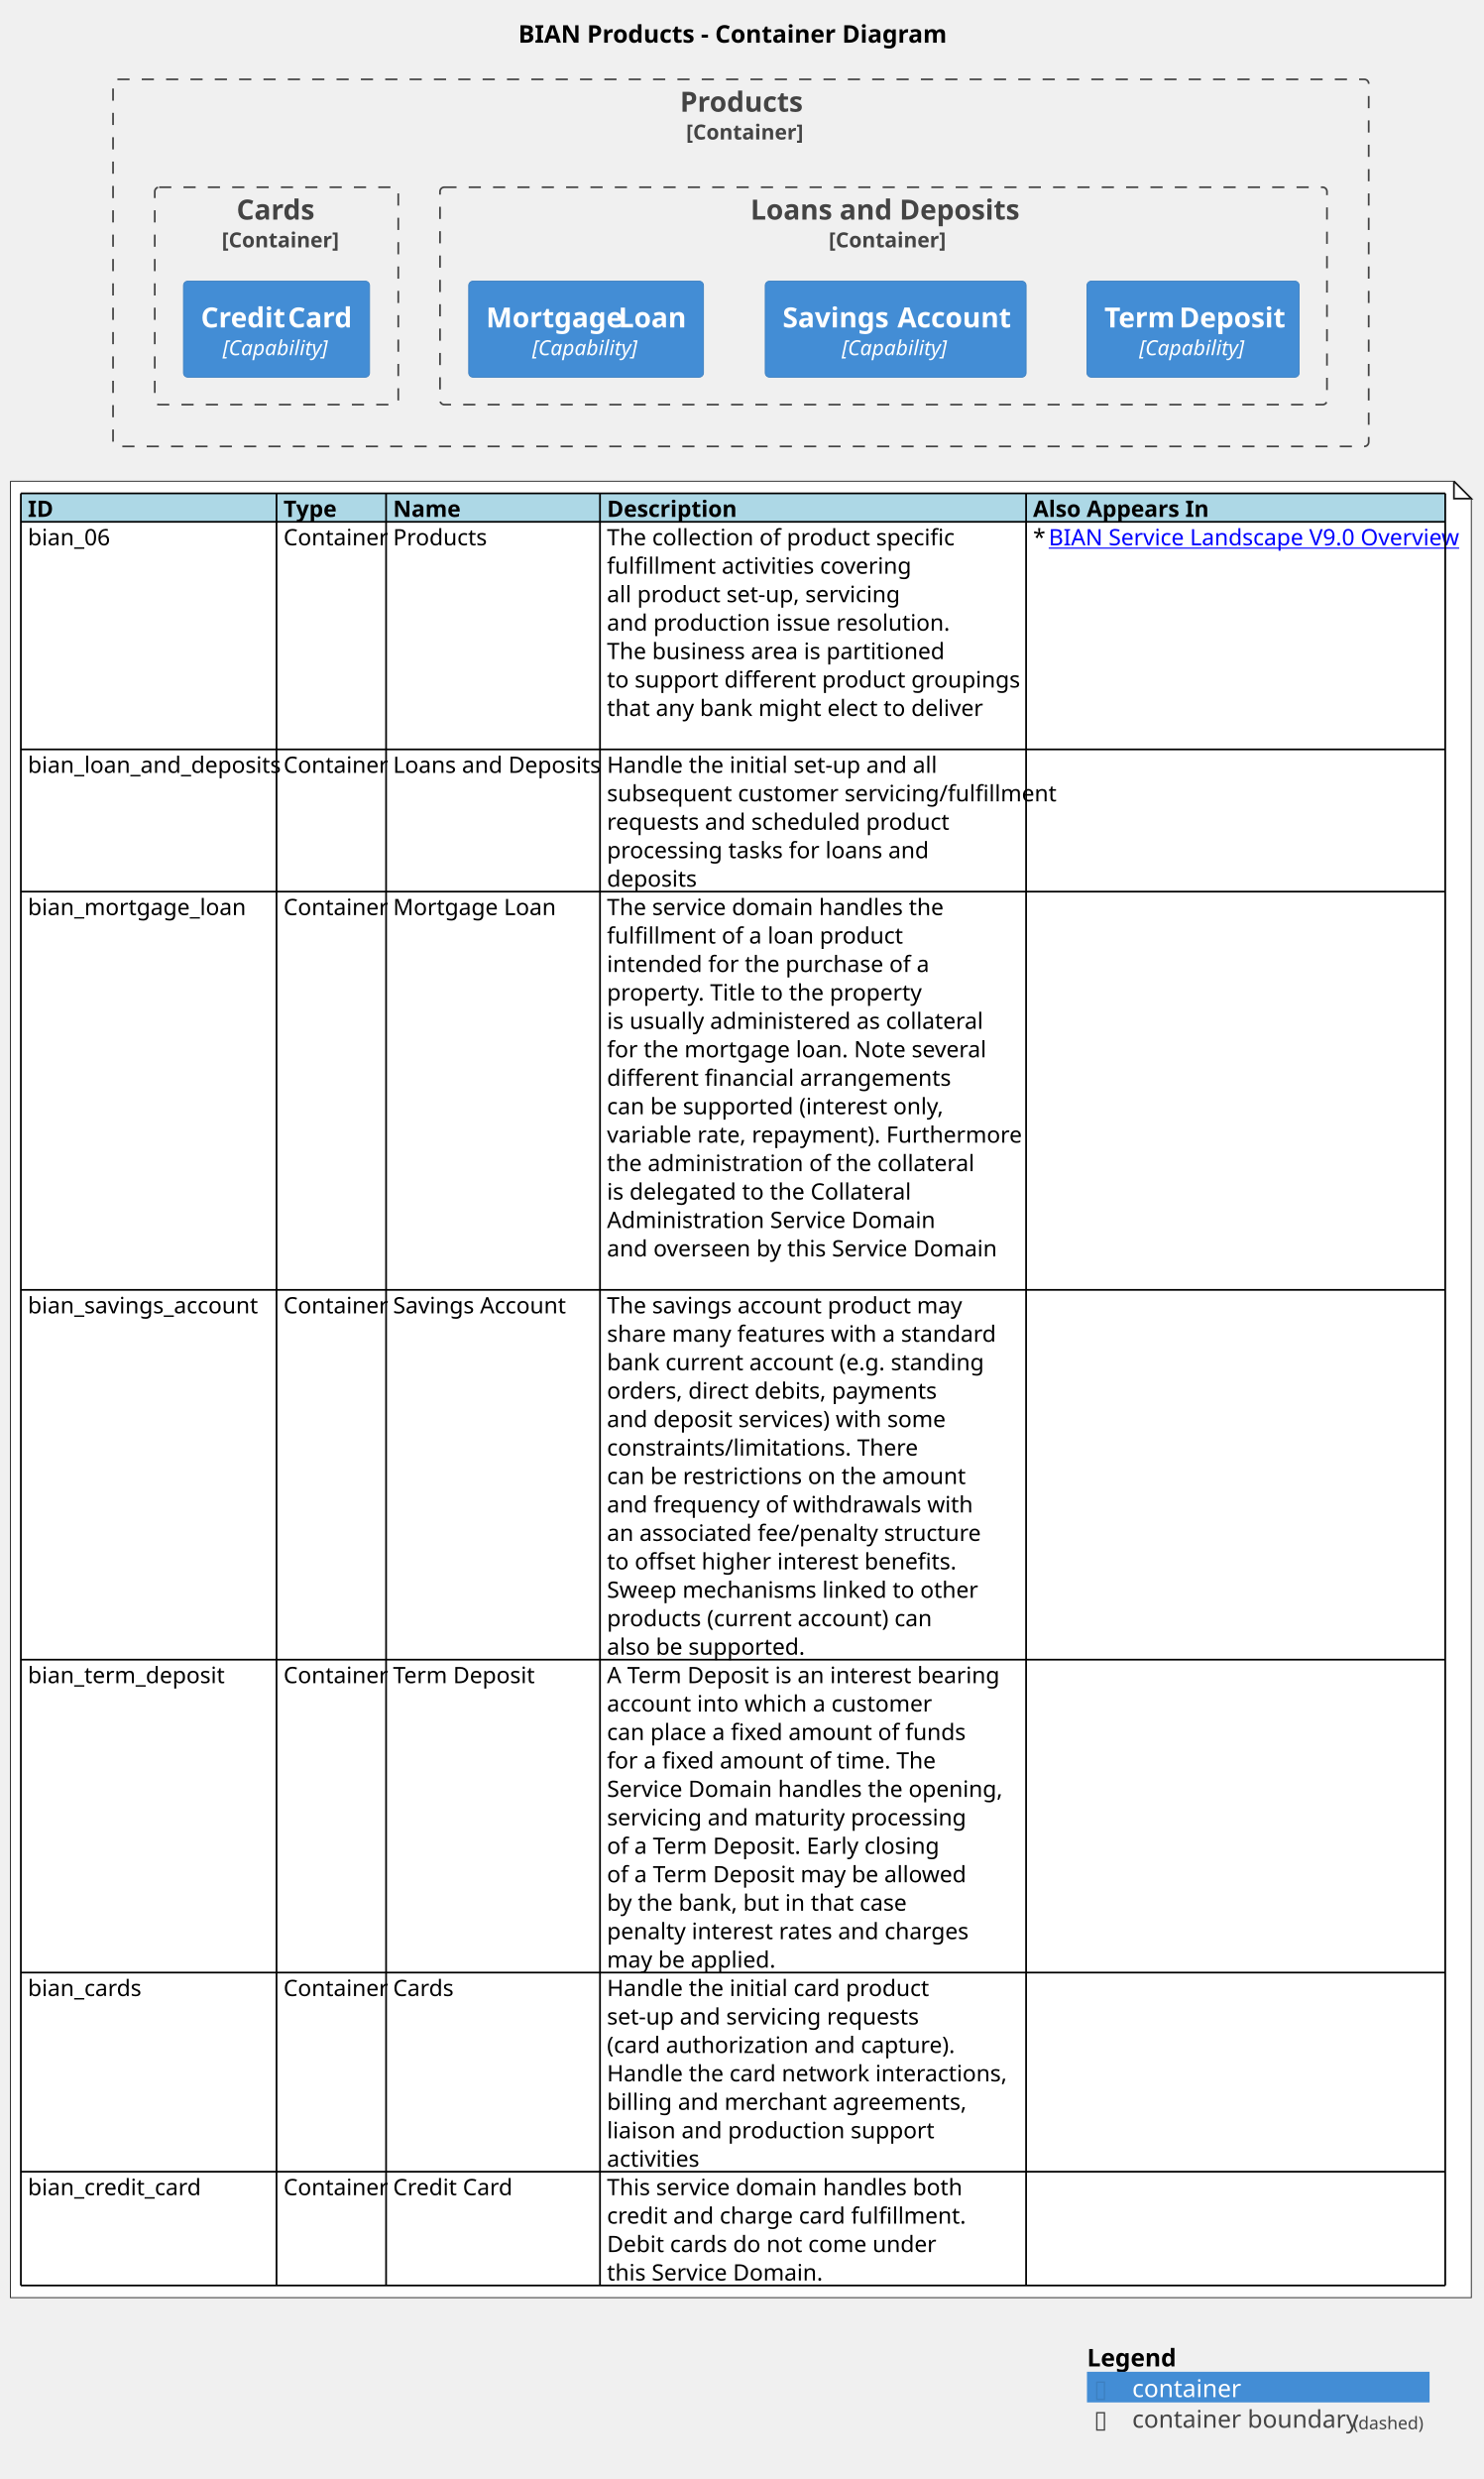
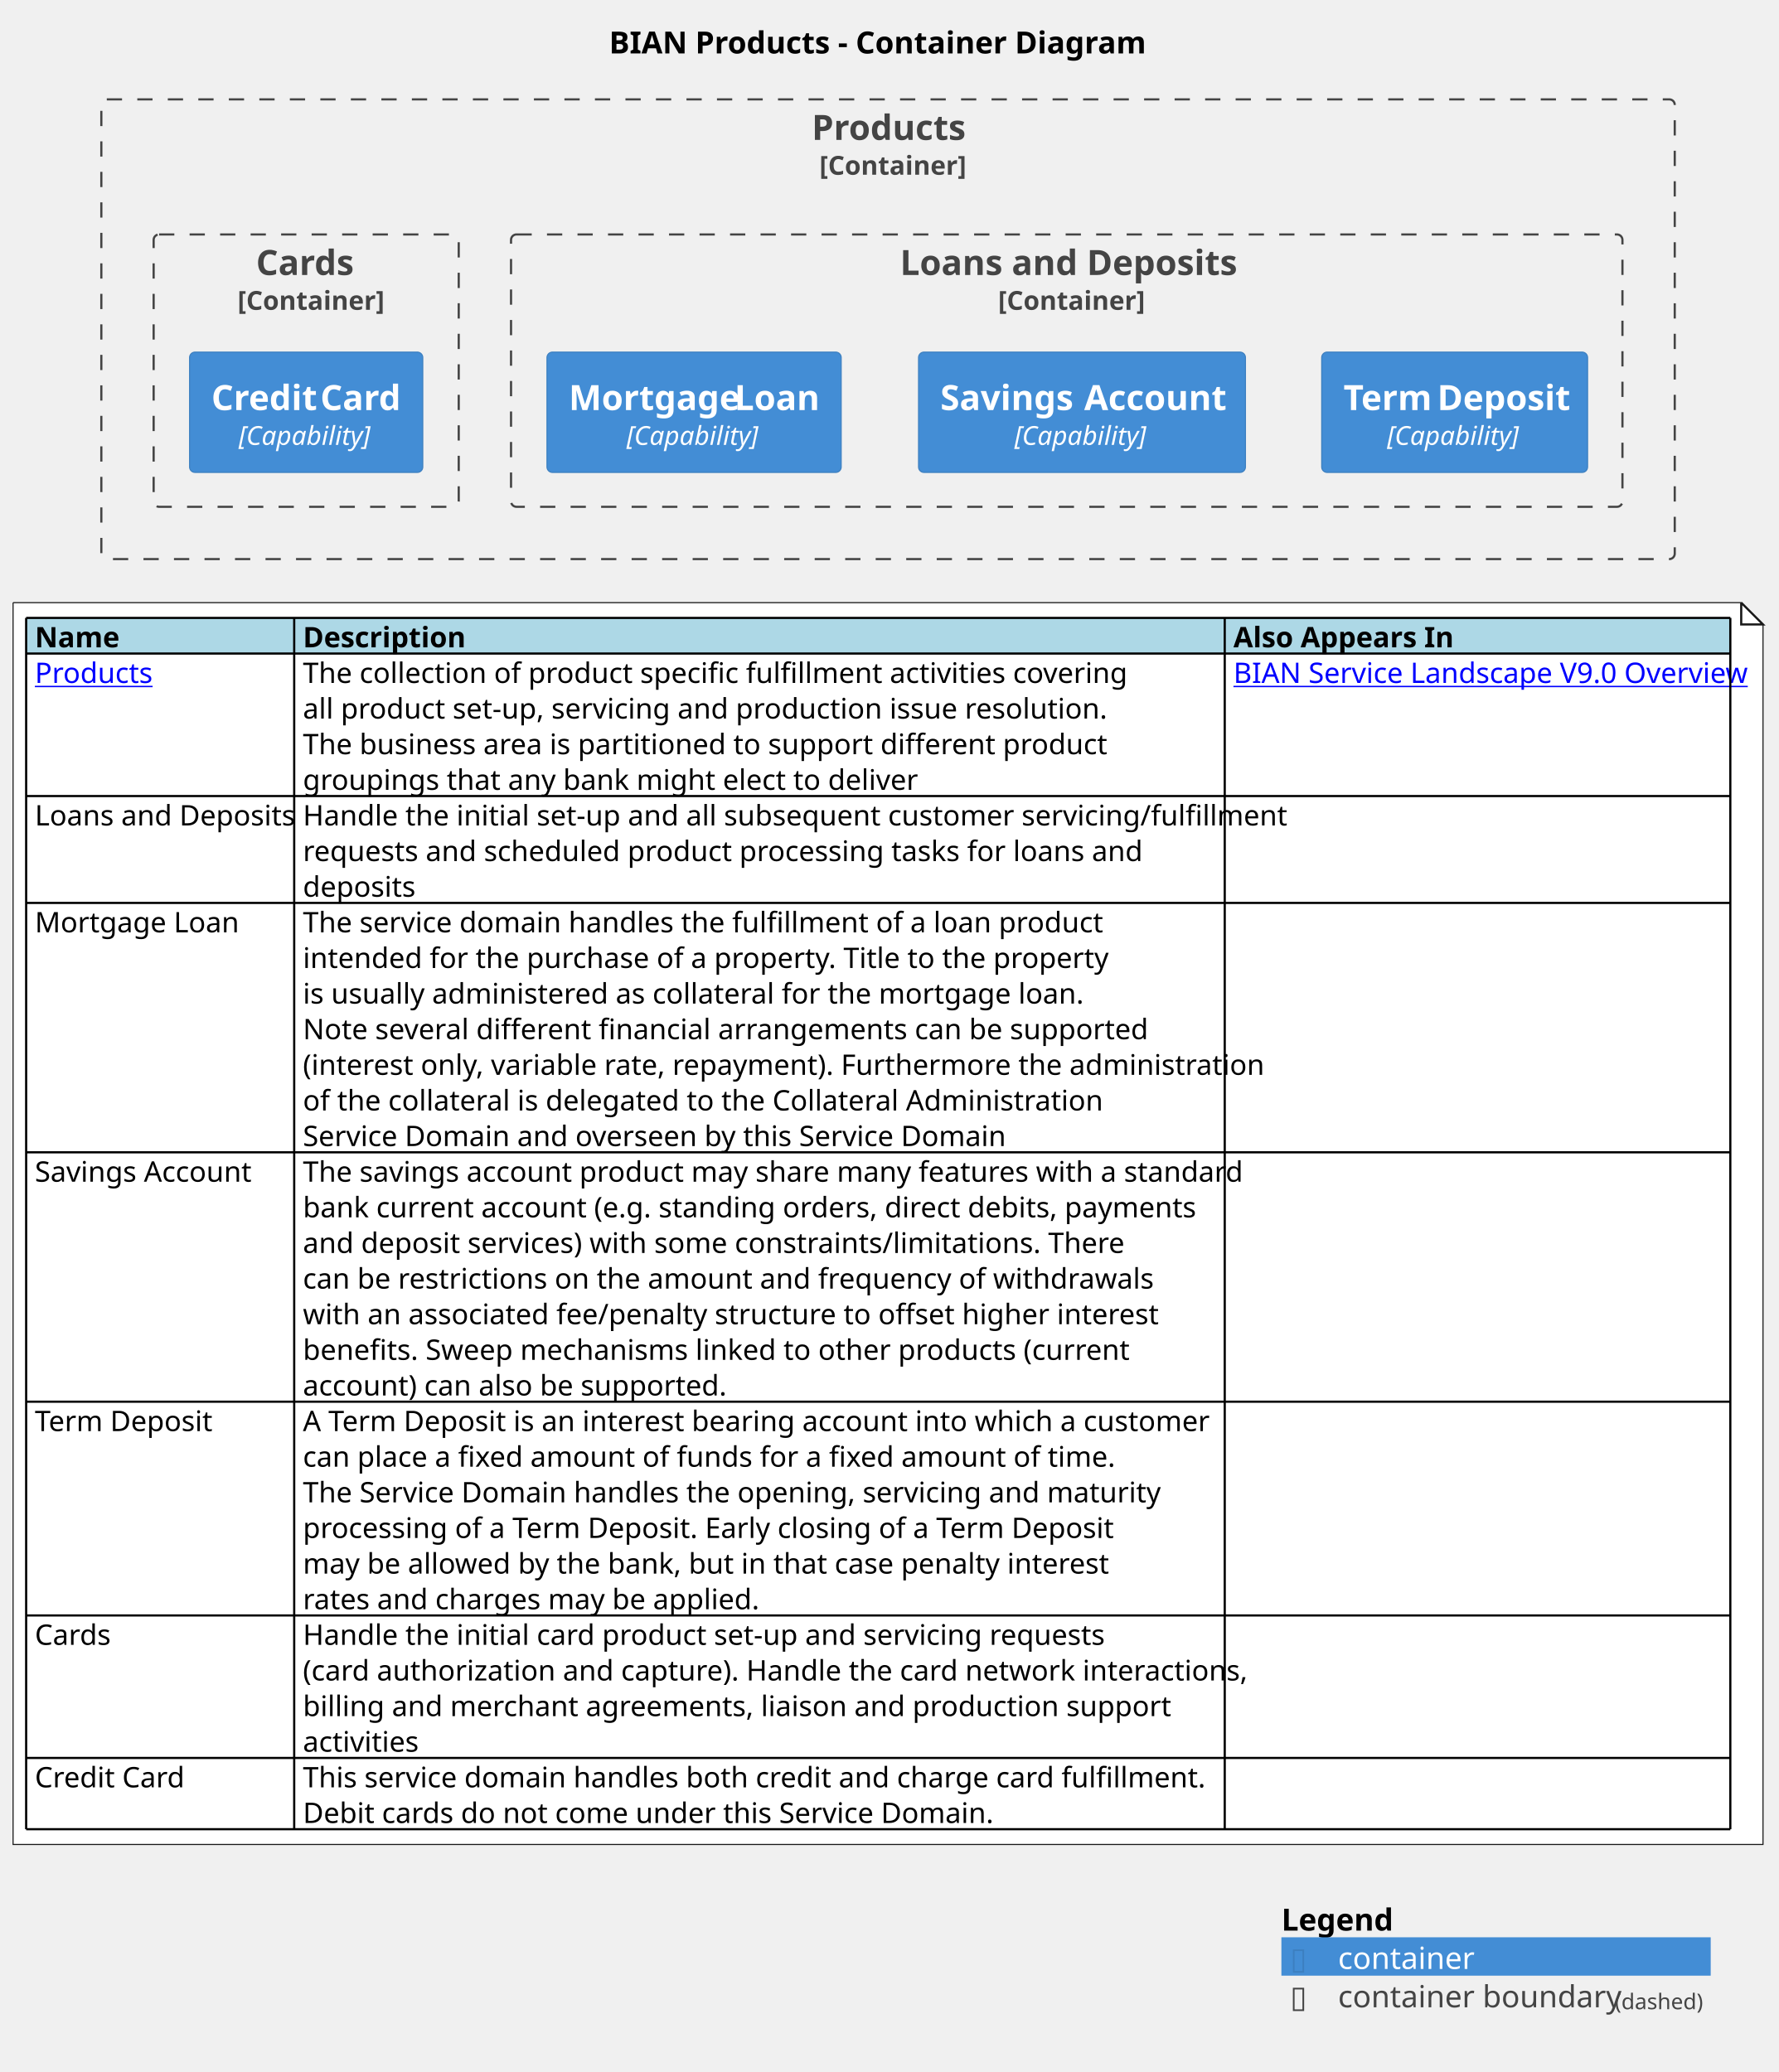
- <svg xmlns="http://www.w3.org/2000/svg" xmlns:xlink="http://www.w3.org/1999/xlink" contentStyleType="text/css" height="1425px" preserveAspectRatio="none" style="width:853px;height:1425px;background:#FFFFFF;" version="1.1" viewBox="0 0 853 1425" width="853px" zoomAndPan="magnify">
+ <svg xmlns="http://www.w3.org/2000/svg" xmlns:xlink="http://www.w3.org/1999/xlink" contentStyleType="text/css" height="951px" preserveAspectRatio="none" style="width:816px;height:951px;background:#FFFFFF;" version="1.1" viewBox="0 0 816 951" width="816px" zoomAndPan="magnify">
  <defs />
  <g>
-     <text fill="#000000" font-family="sans-serif" font-size="14" font-weight="bold" lengthAdjust="spacing" textLength="243" x="298" y="24.533">BIAN Products - Container Diagram</text>
+     <text fill="#000000" font-family="sans-serif" font-size="14" font-weight="bold" lengthAdjust="spacing" textLength="243" x="279.5" y="24.533">BIAN Products - Container Diagram</text>
    <g id="cluster_bian_06">
-       <rect fill="none" height="211" rx="2.5" ry="2.5" style="stroke:#444444;stroke-width:1.0;stroke-dasharray:7.0,7.0;" width="722" x="65" y="45.609" />
-       <text fill="#444444" font-family="sans-serif" font-size="16" font-weight="bold" lengthAdjust="spacing" textLength="70" x="391" y="64.219">Products</text>
-       <text fill="#444444" font-family="sans-serif" font-size="12" font-weight="bold" lengthAdjust="spacing" textLength="63" x="394.5" y="80.191">[Container]</text>
+       <rect fill="none" height="211" rx="2.5" ry="2.5" style="stroke:#444444;stroke-width:1.0;stroke-dasharray:7.0,7.0;" width="722" x="46.5" y="45.609" />
+       <text fill="#444444" font-family="sans-serif" font-size="16" font-weight="bold" lengthAdjust="spacing" textLength="70" x="372.5" y="64.219">Products</text>
+       <text fill="#444444" font-family="sans-serif" font-size="12" font-weight="bold" lengthAdjust="spacing" textLength="63" x="376" y="80.191">[Container]</text>
    </g>
    <g id="cluster_bian_loan_and_deposits">
-       <rect fill="none" height="125" rx="2.5" ry="2.5" style="stroke:#444444;stroke-width:1.0;stroke-dasharray:7.0,7.0;" width="510" x="253" y="107.609" />
-       <text fill="#444444" font-family="sans-serif" font-size="16" font-weight="bold" lengthAdjust="spacing" textLength="153" x="431.5" y="126.219">Loans and Deposits</text>
-       <text fill="#444444" font-family="sans-serif" font-size="12" font-weight="bold" lengthAdjust="spacing" textLength="63" x="476.5" y="142.191">[Container]</text>
+       <rect fill="none" height="125" rx="2.5" ry="2.5" style="stroke:#444444;stroke-width:1.0;stroke-dasharray:7.0,7.0;" width="510" x="234.5" y="107.609" />
+       <text fill="#444444" font-family="sans-serif" font-size="16" font-weight="bold" lengthAdjust="spacing" textLength="153" x="413" y="126.219">Loans and Deposits</text>
+       <text fill="#444444" font-family="sans-serif" font-size="12" font-weight="bold" lengthAdjust="spacing" textLength="63" x="458" y="142.191">[Container]</text>
    </g>
    <g id="cluster_bian_cards">
-       <rect fill="none" height="125" rx="2.5" ry="2.5" style="stroke:#444444;stroke-width:1.0;stroke-dasharray:7.0,7.0;" width="140" x="89" y="107.609" />
-       <text fill="#444444" font-family="sans-serif" font-size="16" font-weight="bold" lengthAdjust="spacing" textLength="46" x="136" y="126.219">Cards</text>
-       <text fill="#444444" font-family="sans-serif" font-size="12" font-weight="bold" lengthAdjust="spacing" textLength="63" x="127.5" y="142.191">[Container]</text>
+       <rect fill="none" height="125" rx="2.5" ry="2.5" style="stroke:#444444;stroke-width:1.0;stroke-dasharray:7.0,7.0;" width="140" x="70.5" y="107.609" />
+       <text fill="#444444" font-family="sans-serif" font-size="16" font-weight="bold" lengthAdjust="spacing" textLength="46" x="117.5" y="126.219">Cards</text>
+       <text fill="#444444" font-family="sans-serif" font-size="12" font-weight="bold" lengthAdjust="spacing" textLength="63" x="109" y="142.191">[Container]</text>
    </g>
    <g id="elem_bian_mortgage_loan">
-       <rect fill="#438DD5" height="55.219" rx="2.5" ry="2.5" style="stroke:#3C7FC0;stroke-width:0.5;" width="135" x="269.5" y="161.609" />
-       <text fill="#FFFFFF" font-family="sans-serif" font-size="16" font-weight="bold" lengthAdjust="spacing" textLength="72" x="279.5" y="188.219">Mortgage</text>
-       <text fill="#FFFFFF" font-family="sans-serif" font-size="16" font-weight="bold" lengthAdjust="spacing" textLength="4" x="351.5" y="188.219"> </text>
-       <text fill="#FFFFFF" font-family="sans-serif" font-size="16" font-weight="bold" lengthAdjust="spacing" textLength="39" x="355.5" y="188.219">Loan</text>
-       <text fill="#FFFFFF" font-family="sans-serif" font-size="12" font-style="italic" lengthAdjust="spacing" textLength="62" x="306" y="204.191">[Capability]</text>
+       <rect fill="#438DD5" height="55.219" rx="2.5" ry="2.5" style="stroke:#3C7FC0;stroke-width:0.5;" width="135" x="251" y="161.609" />
+       <text fill="#FFFFFF" font-family="sans-serif" font-size="16" font-weight="bold" lengthAdjust="spacing" textLength="72" x="261" y="188.219">Mortgage</text>
+       <text fill="#FFFFFF" font-family="sans-serif" font-size="16" font-weight="bold" lengthAdjust="spacing" textLength="4" x="333" y="188.219"> </text>
+       <text fill="#FFFFFF" font-family="sans-serif" font-size="16" font-weight="bold" lengthAdjust="spacing" textLength="39" x="337" y="188.219">Loan</text>
+       <text fill="#FFFFFF" font-family="sans-serif" font-size="12" font-style="italic" lengthAdjust="spacing" textLength="62" x="287.5" y="204.191">[Capability]</text>
    </g>
    <g id="elem_bian_savings_account">
-       <rect fill="#438DD5" height="55.219" rx="2.5" ry="2.5" style="stroke:#3C7FC0;stroke-width:0.5;" width="150" x="440" y="161.609" />
-       <text fill="#FFFFFF" font-family="sans-serif" font-size="16" font-weight="bold" lengthAdjust="spacing" textLength="62" x="450" y="188.219">Savings</text>
-       <text fill="#FFFFFF" font-family="sans-serif" font-size="16" font-weight="bold" lengthAdjust="spacing" textLength="4" x="512" y="188.219"> </text>
-       <text fill="#FFFFFF" font-family="sans-serif" font-size="16" font-weight="bold" lengthAdjust="spacing" textLength="64" x="516" y="188.219">Account</text>
-       <text fill="#FFFFFF" font-family="sans-serif" font-size="12" font-style="italic" lengthAdjust="spacing" textLength="62" x="484" y="204.191">[Capability]</text>
+       <rect fill="#438DD5" height="55.219" rx="2.5" ry="2.5" style="stroke:#3C7FC0;stroke-width:0.5;" width="150" x="421.5" y="161.609" />
+       <text fill="#FFFFFF" font-family="sans-serif" font-size="16" font-weight="bold" lengthAdjust="spacing" textLength="62" x="431.5" y="188.219">Savings</text>
+       <text fill="#FFFFFF" font-family="sans-serif" font-size="16" font-weight="bold" lengthAdjust="spacing" textLength="4" x="493.5" y="188.219"> </text>
+       <text fill="#FFFFFF" font-family="sans-serif" font-size="16" font-weight="bold" lengthAdjust="spacing" textLength="64" x="497.5" y="188.219">Account</text>
+       <text fill="#FFFFFF" font-family="sans-serif" font-size="12" font-style="italic" lengthAdjust="spacing" textLength="62" x="465.5" y="204.191">[Capability]</text>
    </g>
    <g id="elem_bian_term_deposit">
-       <rect fill="#438DD5" height="55.219" rx="2.5" ry="2.5" style="stroke:#3C7FC0;stroke-width:0.5;" width="122" x="625" y="161.609" />
-       <text fill="#FFFFFF" font-family="sans-serif" font-size="16" font-weight="bold" lengthAdjust="spacing" textLength="39" x="635" y="188.219">Term</text>
-       <text fill="#FFFFFF" font-family="sans-serif" font-size="16" font-weight="bold" lengthAdjust="spacing" textLength="4" x="674" y="188.219"> </text>
-       <text fill="#FFFFFF" font-family="sans-serif" font-size="16" font-weight="bold" lengthAdjust="spacing" textLength="59" x="678" y="188.219">Deposit</text>
-       <text fill="#FFFFFF" font-family="sans-serif" font-size="12" font-style="italic" lengthAdjust="spacing" textLength="62" x="655" y="204.191">[Capability]</text>
+       <rect fill="#438DD5" height="55.219" rx="2.5" ry="2.5" style="stroke:#3C7FC0;stroke-width:0.5;" width="122" x="606.5" y="161.609" />
+       <text fill="#FFFFFF" font-family="sans-serif" font-size="16" font-weight="bold" lengthAdjust="spacing" textLength="39" x="616.5" y="188.219">Term</text>
+       <text fill="#FFFFFF" font-family="sans-serif" font-size="16" font-weight="bold" lengthAdjust="spacing" textLength="4" x="655.5" y="188.219"> </text>
+       <text fill="#FFFFFF" font-family="sans-serif" font-size="16" font-weight="bold" lengthAdjust="spacing" textLength="59" x="659.5" y="188.219">Deposit</text>
+       <text fill="#FFFFFF" font-family="sans-serif" font-size="12" font-style="italic" lengthAdjust="spacing" textLength="62" x="636.5" y="204.191">[Capability]</text>
    </g>
    <g id="elem_bian_credit_card">
-       <rect fill="#438DD5" height="55.219" rx="2.5" ry="2.5" style="stroke:#3C7FC0;stroke-width:0.5;" width="107" x="105.5" y="161.609" />
-       <text fill="#FFFFFF" font-family="sans-serif" font-size="16" font-weight="bold" lengthAdjust="spacing" textLength="46" x="115.5" y="188.219">Credit</text>
-       <text fill="#FFFFFF" font-family="sans-serif" font-size="16" font-weight="bold" lengthAdjust="spacing" textLength="4" x="161.5" y="188.219"> </text>
-       <text fill="#FFFFFF" font-family="sans-serif" font-size="16" font-weight="bold" lengthAdjust="spacing" textLength="37" x="165.5" y="188.219">Card</text>
-       <text fill="#FFFFFF" font-family="sans-serif" font-size="12" font-style="italic" lengthAdjust="spacing" textLength="62" x="128" y="204.191">[Capability]</text>
+       <rect fill="#438DD5" height="55.219" rx="2.5" ry="2.5" style="stroke:#3C7FC0;stroke-width:0.5;" width="107" x="87" y="161.609" />
+       <text fill="#FFFFFF" font-family="sans-serif" font-size="16" font-weight="bold" lengthAdjust="spacing" textLength="46" x="97" y="188.219">Credit</text>
+       <text fill="#FFFFFF" font-family="sans-serif" font-size="16" font-weight="bold" lengthAdjust="spacing" textLength="4" x="143" y="188.219"> </text>
+       <text fill="#FFFFFF" font-family="sans-serif" font-size="16" font-weight="bold" lengthAdjust="spacing" textLength="37" x="147" y="188.219">Card</text>
+       <text fill="#FFFFFF" font-family="sans-serif" font-size="12" font-style="italic" lengthAdjust="spacing" textLength="62" x="109.5" y="204.191">[Capability]</text>
    </g>
-     <g id="elem_c4h_table">
-       <path d="M6,276.609 L6,1320.758 L846,1320.758 L846,286.609 L836,276.609 L6,276.609 " fill="#FFFFFF" style="stroke:#181818;stroke-width:0.5;" />
-       <path d="M836,276.609 L836,286.609 L846,286.609 L836,276.609 " fill="#FFFFFF" style="stroke:#181818;stroke-width:1.0;" />
-       <rect fill="#ADD8E6" height="16.352" style="stroke:none;stroke-width:1.0;" width="819" x="12" y="283.609" />
-       <text fill="#000000" font-family="sans-serif" font-size="13" font-weight="bold" lengthAdjust="spacing" textLength="13" x="16" y="297.104">ID</text>
-       <text fill="#000000" font-family="sans-serif" font-size="13" font-weight="bold" lengthAdjust="spacing" textLength="31" x="163" y="297.104">Type</text>
-       <text fill="#000000" font-family="sans-serif" font-size="13" font-weight="bold" lengthAdjust="spacing" textLength="37" x="226" y="297.104">Name</text>
-       <text fill="#000000" font-family="sans-serif" font-size="13" font-weight="bold" lengthAdjust="spacing" textLength="71" x="349" y="297.104">Description</text>
-       <text fill="#000000" font-family="sans-serif" font-size="13" font-weight="bold" lengthAdjust="spacing" textLength="99" x="594" y="297.104">Also Appears In</text>
-       <text fill="#000000" font-family="sans-serif" font-size="13" lengthAdjust="spacing" textLength="45" x="16" y="313.456">bian_06</text>
-       <text fill="#000000" font-family="sans-serif" font-size="13" lengthAdjust="spacing" textLength="55" x="163" y="313.456">Container</text>
-       <text fill="#000000" font-family="sans-serif" font-size="13" lengthAdjust="spacing" textLength="52" x="226" y="313.456">Products</text>
-       <text fill="#000000" font-family="sans-serif" font-size="13" lengthAdjust="spacing" textLength="189" x="349" y="313.456">The collection of product specific</text>
-       <text fill="#000000" font-family="sans-serif" font-size="13" lengthAdjust="spacing" textLength="159" x="349" y="329.808">fulfillment activities covering</text>
-       <text fill="#000000" font-family="sans-serif" font-size="13" lengthAdjust="spacing" textLength="158" x="349" y="346.159">all product set-up, servicing</text>
-       <text fill="#000000" font-family="sans-serif" font-size="13" lengthAdjust="spacing" textLength="184" x="349" y="362.511">and production issue resolution.</text>
-       <text fill="#000000" font-family="sans-serif" font-size="13" lengthAdjust="spacing" textLength="184" x="349" y="378.862">The business area is partitioned</text>
-       <text fill="#000000" font-family="sans-serif" font-size="13" lengthAdjust="spacing" textLength="214" x="349" y="395.214">to support different product groupings</text>
-       <text fill="#000000" font-family="sans-serif" font-size="13" lengthAdjust="spacing" textLength="202" x="349" y="411.565">that any bank might elect to deliver</text>
-       <text fill="#000000" font-family="sans-serif" font-size="13" lengthAdjust="spacing" textLength="8" x="345" y="427.917">  </text>
-       <text fill="#000000" font-family="sans-serif" font-size="13" lengthAdjust="spacing" textLength="5" x="594" y="313.456">*</text>
+     <g id="elem_c4h_object_table">
+       <path d="M6,276.609 L6,846.562 L809,846.562 L809,286.609 L799,276.609 L6,276.609 " fill="#FFFFFF" style="stroke:#181818;stroke-width:0.5;" />
+       <path d="M799,276.609 L799,286.609 L809,286.609 L799,276.609 " fill="#FFFFFF" style="stroke:#181818;stroke-width:1.0;" />
+       <rect fill="#ADD8E6" height="16.352" style="stroke:none;stroke-width:1.0;" width="782" x="12" y="283.609" />
+       <text fill="#000000" font-family="sans-serif" font-size="13" font-weight="bold" lengthAdjust="spacing" textLength="37" x="16" y="297.104">Name</text>
+       <text fill="#000000" font-family="sans-serif" font-size="13" font-weight="bold" lengthAdjust="spacing" textLength="71" x="139" y="297.104">Description</text>
+       <text fill="#000000" font-family="sans-serif" font-size="13" font-weight="bold" lengthAdjust="spacing" textLength="99" x="566" y="297.104">Also Appears In</text>
+       <text fill="#000000" font-family="sans-serif" font-size="13" lengthAdjust="spacing" textLength="4" x="12" y="313.456"> </text>
      <a href="https://github.com/gobravedave/C4-Plantuml-Helper/tree/master/examples" target="_top" title="https://github.com/gobravedave/C4-Plantuml-Helper/tree/master/examples" xlink:actuate="onRequest" xlink:href="https://github.com/gobravedave/C4-Plantuml-Helper/tree/master/examples" xlink:show="new" xlink:title="https://github.com/gobravedave/C4-Plantuml-Helper/tree/master/examples" xlink:type="simple">
-         <text fill="#0000FF" font-family="sans-serif" font-size="13" lengthAdjust="spacing" text-decoration="underline" textLength="228" x="603" y="313.456">BIAN Service Landscape V9.0 Overview</text>
+         <text fill="#0000FF" font-family="sans-serif" font-size="13" lengthAdjust="spacing" text-decoration="underline" textLength="52" x="16" y="313.456">Products</text>
      </a>
-       <text fill="#000000" font-family="sans-serif" font-size="13" lengthAdjust="spacing" textLength="4" x="590" y="329.808"> </text>
-       <text fill="#000000" font-family="sans-serif" font-size="13" lengthAdjust="spacing" textLength="139" x="16" y="444.269">bian_loan_and_deposits</text>
-       <text fill="#000000" font-family="sans-serif" font-size="13" lengthAdjust="spacing" textLength="55" x="163" y="444.269">Container</text>
-       <text fill="#000000" font-family="sans-serif" font-size="13" lengthAdjust="spacing" textLength="115" x="226" y="444.269">Loans and Deposits</text>
-       <text fill="#000000" font-family="sans-serif" font-size="13" lengthAdjust="spacing" textLength="178" x="349" y="444.269">Handle the initial set-up and all</text>
-       <text fill="#000000" font-family="sans-serif" font-size="13" lengthAdjust="spacing" textLength="237" x="349" y="460.62">subsequent customer servicing/fulfillment</text>
-       <text fill="#000000" font-family="sans-serif" font-size="13" lengthAdjust="spacing" textLength="185" x="349" y="476.972">requests and scheduled product</text>
-       <text fill="#000000" font-family="sans-serif" font-size="13" lengthAdjust="spacing" textLength="177" x="349" y="493.323">processing tasks for loans and</text>
-       <text fill="#000000" font-family="sans-serif" font-size="13" lengthAdjust="spacing" textLength="49" x="349" y="509.675">deposits</text>
-       <text fill="#000000" font-family="sans-serif" font-size="13" lengthAdjust="spacing" textLength="8" x="590" y="444.269">  </text>
-       <text fill="#000000" font-family="sans-serif" font-size="13" lengthAdjust="spacing" textLength="116" x="16" y="526.026">bian_mortgage_loan</text>
-       <text fill="#000000" font-family="sans-serif" font-size="13" lengthAdjust="spacing" textLength="55" x="163" y="526.026">Container</text>
-       <text fill="#000000" font-family="sans-serif" font-size="13" lengthAdjust="spacing" textLength="86" x="226" y="526.026">Mortgage Loan</text>
-       <text fill="#000000" font-family="sans-serif" font-size="13" lengthAdjust="spacing" textLength="182" x="349" y="526.026">The service domain handles the</text>
-       <text fill="#000000" font-family="sans-serif" font-size="13" lengthAdjust="spacing" textLength="154" x="349" y="542.378">fulfillment of a loan product</text>
-       <text fill="#000000" font-family="sans-serif" font-size="13" lengthAdjust="spacing" textLength="171" x="349" y="558.73">intended for the purchase of a</text>
-       <text fill="#000000" font-family="sans-serif" font-size="13" lengthAdjust="spacing" textLength="167" x="349" y="575.081">property. Title to the property</text>
-       <text fill="#000000" font-family="sans-serif" font-size="13" lengthAdjust="spacing" textLength="207" x="349" y="591.433">is usually administered as collateral</text>
-       <text fill="#000000" font-family="sans-serif" font-size="13" lengthAdjust="spacing" textLength="201" x="349" y="607.784">for the mortgage loan. Note several</text>
-       <text fill="#000000" font-family="sans-serif" font-size="13" lengthAdjust="spacing" textLength="179" x="349" y="624.136">different financial arrangements</text>
-       <text fill="#000000" font-family="sans-serif" font-size="13" lengthAdjust="spacing" textLength="183" x="349" y="640.487">can be supported (interest only,</text>
-       <text fill="#000000" font-family="sans-serif" font-size="13" lengthAdjust="spacing" textLength="220" x="349" y="656.839">variable rate, repayment). Furthermore</text>
-       <text fill="#000000" font-family="sans-serif" font-size="13" lengthAdjust="spacing" textLength="195" x="349" y="673.19">the administration of the collateral</text>
-       <text fill="#000000" font-family="sans-serif" font-size="13" lengthAdjust="spacing" textLength="165" x="349" y="689.542">is delegated to the Collateral</text>
-       <text fill="#000000" font-family="sans-serif" font-size="13" lengthAdjust="spacing" textLength="177" x="349" y="705.894">Administration Service Domain</text>
-       <text fill="#000000" font-family="sans-serif" font-size="13" lengthAdjust="spacing" textLength="213" x="349" y="722.245">and overseen by this Service Domain</text>
-       <text fill="#000000" font-family="sans-serif" font-size="13" lengthAdjust="spacing" textLength="8" x="345" y="738.597">  </text>
-       <text fill="#000000" font-family="sans-serif" font-size="13" lengthAdjust="spacing" textLength="8" x="590" y="526.026">  </text>
-       <text fill="#000000" font-family="sans-serif" font-size="13" lengthAdjust="spacing" textLength="127" x="16" y="754.948">bian_savings_account</text>
-       <text fill="#000000" font-family="sans-serif" font-size="13" lengthAdjust="spacing" textLength="55" x="163" y="754.948">Container</text>
-       <text fill="#000000" font-family="sans-serif" font-size="13" lengthAdjust="spacing" textLength="97" x="226" y="754.948">Savings Account</text>
-       <text fill="#000000" font-family="sans-serif" font-size="13" lengthAdjust="spacing" textLength="194" x="349" y="754.948">The savings account product may</text>
-       <text fill="#000000" font-family="sans-serif" font-size="13" lengthAdjust="spacing" textLength="210" x="349" y="771.3">share many features with a standard</text>
-       <text fill="#000000" font-family="sans-serif" font-size="13" lengthAdjust="spacing" textLength="205" x="349" y="787.651">bank current account (e.g. standing</text>
-       <text fill="#000000" font-family="sans-serif" font-size="13" lengthAdjust="spacing" textLength="180" x="349" y="804.003">orders, direct debits, payments</text>
-       <text fill="#000000" font-family="sans-serif" font-size="13" lengthAdjust="spacing" textLength="185" x="349" y="820.355">and deposit services) with some</text>
-       <text fill="#000000" font-family="sans-serif" font-size="13" lengthAdjust="spacing" textLength="167" x="349" y="836.706">constraints/limitations. There</text>
-       <text fill="#000000" font-family="sans-serif" font-size="13" lengthAdjust="spacing" textLength="194" x="349" y="853.058">can be restrictions on the amount</text>
-       <text fill="#000000" font-family="sans-serif" font-size="13" lengthAdjust="spacing" textLength="193" x="349" y="869.409">and frequency of withdrawals with</text>
-       <text fill="#000000" font-family="sans-serif" font-size="13" lengthAdjust="spacing" textLength="203" x="349" y="885.761">an associated fee/penalty structure</text>
-       <text fill="#000000" font-family="sans-serif" font-size="13" lengthAdjust="spacing" textLength="185" x="349" y="902.112">to offset higher interest benefits.</text>
-       <text fill="#000000" font-family="sans-serif" font-size="13" lengthAdjust="spacing" textLength="203" x="349" y="918.464">Sweep mechanisms linked to other</text>
-       <text fill="#000000" font-family="sans-serif" font-size="13" lengthAdjust="spacing" textLength="177" x="349" y="934.815">products (current account) can</text>
-       <text fill="#000000" font-family="sans-serif" font-size="13" lengthAdjust="spacing" textLength="107" x="349" y="951.167">also be supported.</text>
-       <text fill="#000000" font-family="sans-serif" font-size="13" lengthAdjust="spacing" textLength="8" x="590" y="754.948">  </text>
-       <text fill="#000000" font-family="sans-serif" font-size="13" lengthAdjust="spacing" textLength="106" x="16" y="967.519">bian_term_deposit</text>
-       <text fill="#000000" font-family="sans-serif" font-size="13" lengthAdjust="spacing" textLength="55" x="163" y="967.519">Container</text>
-       <text fill="#000000" font-family="sans-serif" font-size="13" lengthAdjust="spacing" textLength="77" x="226" y="967.519">Term Deposit</text>
-       <text fill="#000000" font-family="sans-serif" font-size="13" lengthAdjust="spacing" textLength="215" x="349" y="967.519">A Term Deposit is an interest bearing</text>
-       <text fill="#000000" font-family="sans-serif" font-size="13" lengthAdjust="spacing" textLength="177" x="349" y="983.87">account into which a customer</text>
-       <text fill="#000000" font-family="sans-serif" font-size="13" lengthAdjust="spacing" textLength="194" x="349" y="1000.222">can place a fixed amount of funds</text>
-       <text fill="#000000" font-family="sans-serif" font-size="13" lengthAdjust="spacing" textLength="175" x="349" y="1016.573">for a fixed amount of time. The</text>
-       <text fill="#000000" font-family="sans-serif" font-size="13" lengthAdjust="spacing" textLength="214" x="349" y="1032.925">Service Domain handles the opening,</text>
-       <text fill="#000000" font-family="sans-serif" font-size="13" lengthAdjust="spacing" textLength="193" x="349" y="1049.276">servicing and maturity processing</text>
-       <text fill="#000000" font-family="sans-serif" font-size="13" lengthAdjust="spacing" textLength="185" x="349" y="1065.628">of a Term Deposit. Early closing</text>
-       <text fill="#000000" font-family="sans-serif" font-size="13" lengthAdjust="spacing" textLength="196" x="349" y="1081.979">of a Term Deposit may be allowed</text>
-       <text fill="#000000" font-family="sans-serif" font-size="13" lengthAdjust="spacing" textLength="166" x="349" y="1098.331">by the bank, but in that case</text>
-       <text fill="#000000" font-family="sans-serif" font-size="13" lengthAdjust="spacing" textLength="197" x="349" y="1114.683">penalty interest rates and charges</text>
-       <text fill="#000000" font-family="sans-serif" font-size="13" lengthAdjust="spacing" textLength="92" x="349" y="1131.034">may be applied.</text>
-       <text fill="#000000" font-family="sans-serif" font-size="13" lengthAdjust="spacing" textLength="8" x="590" y="967.519">  </text>
-       <text fill="#000000" font-family="sans-serif" font-size="13" lengthAdjust="spacing" textLength="63" x="16" y="1147.386">bian_cards</text>
-       <text fill="#000000" font-family="sans-serif" font-size="13" lengthAdjust="spacing" textLength="55" x="163" y="1147.386">Container</text>
-       <text fill="#000000" font-family="sans-serif" font-size="13" lengthAdjust="spacing" textLength="34" x="226" y="1147.386">Cards</text>
-       <text fill="#000000" font-family="sans-serif" font-size="13" lengthAdjust="spacing" textLength="172" x="349" y="1147.386">Handle the initial card product</text>
-       <text fill="#000000" font-family="sans-serif" font-size="13" lengthAdjust="spacing" textLength="169" x="349" y="1163.737">set-up and servicing requests</text>
-       <text fill="#000000" font-family="sans-serif" font-size="13" lengthAdjust="spacing" textLength="187" x="349" y="1180.089">(card authorization and capture).</text>
-       <text fill="#000000" font-family="sans-serif" font-size="13" lengthAdjust="spacing" textLength="215" x="349" y="1196.44">Handle the card network interactions,</text>
-       <text fill="#000000" font-family="sans-serif" font-size="13" lengthAdjust="spacing" textLength="192" x="349" y="1212.792">billing and merchant agreements,</text>
-       <text fill="#000000" font-family="sans-serif" font-size="13" lengthAdjust="spacing" textLength="173" x="349" y="1229.144">liaison and production support</text>
-       <text fill="#000000" font-family="sans-serif" font-size="13" lengthAdjust="spacing" textLength="50" x="349" y="1245.495">activities</text>
-       <text fill="#000000" font-family="sans-serif" font-size="13" lengthAdjust="spacing" textLength="8" x="590" y="1147.386">  </text>
-       <text fill="#000000" font-family="sans-serif" font-size="13" lengthAdjust="spacing" textLength="95" x="16" y="1261.847">bian_credit_card</text>
-       <text fill="#000000" font-family="sans-serif" font-size="13" lengthAdjust="spacing" textLength="55" x="163" y="1261.847">Container</text>
-       <text fill="#000000" font-family="sans-serif" font-size="13" lengthAdjust="spacing" textLength="65" x="226" y="1261.847">Credit Card</text>
-       <text fill="#000000" font-family="sans-serif" font-size="13" lengthAdjust="spacing" textLength="192" x="349" y="1261.847">This service domain handles both</text>
-       <text fill="#000000" font-family="sans-serif" font-size="13" lengthAdjust="spacing" textLength="191" x="349" y="1278.198">credit and charge card fulfillment.</text>
-       <text fill="#000000" font-family="sans-serif" font-size="13" lengthAdjust="spacing" textLength="178" x="349" y="1294.55">Debit cards do not come under</text>
-       <text fill="#000000" font-family="sans-serif" font-size="13" lengthAdjust="spacing" textLength="119" x="349" y="1310.901">this Service Domain.</text>
-       <text fill="#000000" font-family="sans-serif" font-size="13" lengthAdjust="spacing" textLength="8" x="590" y="1261.847">  </text>
-       <line style="stroke:#000000;stroke-width:1.0;" x1="12" x2="831" y1="283.609" y2="283.609" />
-       <line style="stroke:#000000;stroke-width:1.0;" x1="12" x2="831" y1="299.961" y2="299.961" />
-       <line style="stroke:#000000;stroke-width:1.0;" x1="12" x2="831" y1="430.773" y2="430.773" />
-       <line style="stroke:#000000;stroke-width:1.0;" x1="12" x2="831" y1="512.531" y2="512.531" />
-       <line style="stroke:#000000;stroke-width:1.0;" x1="12" x2="831" y1="741.453" y2="741.453" />
-       <line style="stroke:#000000;stroke-width:1.0;" x1="12" x2="831" y1="954.023" y2="954.023" />
-       <line style="stroke:#000000;stroke-width:1.0;" x1="12" x2="831" y1="1133.891" y2="1133.891" />
-       <line style="stroke:#000000;stroke-width:1.0;" x1="12" x2="831" y1="1248.352" y2="1248.352" />
-       <line style="stroke:#000000;stroke-width:1.0;" x1="12" x2="831" y1="1313.758" y2="1313.758" />
-       <line style="stroke:#000000;stroke-width:1.0;" x1="12" x2="12" y1="283.609" y2="1313.758" />
-       <line style="stroke:#000000;stroke-width:1.0;" x1="159" x2="159" y1="283.609" y2="1313.758" />
-       <line style="stroke:#000000;stroke-width:1.0;" x1="222" x2="222" y1="283.609" y2="1313.758" />
-       <line style="stroke:#000000;stroke-width:1.0;" x1="345" x2="345" y1="283.609" y2="1313.758" />
-       <line style="stroke:#000000;stroke-width:1.0;" x1="590" x2="590" y1="283.609" y2="1313.758" />
-       <line style="stroke:#000000;stroke-width:1.0;" x1="831" x2="831" y1="283.609" y2="1313.758" />
+       <text fill="#000000" font-family="sans-serif" font-size="13" lengthAdjust="spacing" textLength="4" x="68" y="313.456"> </text>
+       <text fill="#000000" font-family="sans-serif" font-size="13" lengthAdjust="spacing" textLength="352" x="139" y="313.456">The collection of product specific fulfillment activities covering</text>
+       <text fill="#000000" font-family="sans-serif" font-size="13" lengthAdjust="spacing" textLength="346" x="139" y="329.808">all product set-up, servicing and production issue resolution.</text>
+       <text fill="#000000" font-family="sans-serif" font-size="13" lengthAdjust="spacing" textLength="342" x="139" y="346.159">The business area is partitioned to support different product</text>
+       <text fill="#000000" font-family="sans-serif" font-size="13" lengthAdjust="spacing" textLength="262" x="139" y="362.511">groupings that any bank might elect to deliver</text>
+       <text fill="#000000" font-family="sans-serif" font-size="13" lengthAdjust="spacing" textLength="4" x="562" y="313.456"> </text>
+       <a href="https://github.com/gobravedave/C4-Plantuml-Helper/tree/master/examples" target="_top" title="https://github.com/gobravedave/C4-Plantuml-Helper/tree/master/examples" xlink:actuate="onRequest" xlink:href="https://github.com/gobravedave/C4-Plantuml-Helper/tree/master/examples" xlink:show="new" xlink:title="https://github.com/gobravedave/C4-Plantuml-Helper/tree/master/examples" xlink:type="simple">
+         <text fill="#0000FF" font-family="sans-serif" font-size="13" lengthAdjust="spacing" text-decoration="underline" textLength="228" x="566" y="313.456">BIAN Service Landscape V9.0 Overview</text>
+       </a>
+       <text fill="#000000" font-family="sans-serif" font-size="13" lengthAdjust="spacing" textLength="4" x="562" y="329.808"> </text>
+       <text fill="#000000" font-family="sans-serif" font-size="13" lengthAdjust="spacing" textLength="115" x="16" y="378.862">Loans and Deposits</text>
+       <text fill="#000000" font-family="sans-serif" font-size="13" lengthAdjust="spacing" textLength="419" x="139" y="378.862">Handle the initial set-up and all subsequent customer servicing/fulfillment</text>
+       <text fill="#000000" font-family="sans-serif" font-size="13" lengthAdjust="spacing" textLength="366" x="139" y="395.214">requests and scheduled product processing tasks for loans and</text>
+       <text fill="#000000" font-family="sans-serif" font-size="13" lengthAdjust="spacing" textLength="49" x="139" y="411.565">deposits</text>
+       <text fill="#000000" font-family="sans-serif" font-size="13" lengthAdjust="spacing" textLength="8" x="562" y="378.862">  </text>
+       <text fill="#000000" font-family="sans-serif" font-size="13" lengthAdjust="spacing" textLength="86" x="16" y="427.917">Mortgage Loan</text>
+       <text fill="#000000" font-family="sans-serif" font-size="13" lengthAdjust="spacing" textLength="340" x="139" y="427.917">The service domain handles the fulfillment of a loan product</text>
+       <text fill="#000000" font-family="sans-serif" font-size="13" lengthAdjust="spacing" textLength="342" x="139" y="444.269">intended for the purchase of a property. Title to the property</text>
+       <text fill="#000000" font-family="sans-serif" font-size="13" lengthAdjust="spacing" textLength="337" x="139" y="460.62">is usually administered as collateral for the mortgage loan.</text>
+       <text fill="#000000" font-family="sans-serif" font-size="13" lengthAdjust="spacing" textLength="358" x="139" y="476.972">Note several different financial arrangements can be supported</text>
+       <text fill="#000000" font-family="sans-serif" font-size="13" lengthAdjust="spacing" textLength="410" x="139" y="493.323">(interest only, variable rate, repayment). Furthermore the administration</text>
+       <text fill="#000000" font-family="sans-serif" font-size="13" lengthAdjust="spacing" textLength="344" x="139" y="509.675">of the collateral is delegated to the Collateral Administration</text>
+       <text fill="#000000" font-family="sans-serif" font-size="13" lengthAdjust="spacing" textLength="307" x="139" y="526.026">Service Domain and overseen by this Service Domain</text>
+       <text fill="#000000" font-family="sans-serif" font-size="13" lengthAdjust="spacing" textLength="8" x="562" y="427.917">  </text>
+       <text fill="#000000" font-family="sans-serif" font-size="13" lengthAdjust="spacing" textLength="97" x="16" y="542.378">Savings Account</text>
+       <text fill="#000000" font-family="sans-serif" font-size="13" lengthAdjust="spacing" textLength="408" x="139" y="542.378">The savings account product may share many features with a standard</text>
+       <text fill="#000000" font-family="sans-serif" font-size="13" lengthAdjust="spacing" textLength="389" x="139" y="558.73">bank current account (e.g. standing orders, direct debits, payments</text>
+       <text fill="#000000" font-family="sans-serif" font-size="13" lengthAdjust="spacing" textLength="356" x="139" y="575.081">and deposit services) with some constraints/limitations. There</text>
+       <text fill="#000000" font-family="sans-serif" font-size="13" lengthAdjust="spacing" textLength="364" x="139" y="591.433">can be restrictions on the amount and frequency of withdrawals</text>
+       <text fill="#000000" font-family="sans-serif" font-size="13" lengthAdjust="spacing" textLength="366" x="139" y="607.784">with an associated fee/penalty structure to offset higher interest</text>
+       <text fill="#000000" font-family="sans-serif" font-size="13" lengthAdjust="spacing" textLength="358" x="139" y="624.136">benefits. Sweep mechanisms linked to other products (current</text>
+       <text fill="#000000" font-family="sans-serif" font-size="13" lengthAdjust="spacing" textLength="186" x="139" y="640.487">account) can also be supported.</text>
+       <text fill="#000000" font-family="sans-serif" font-size="13" lengthAdjust="spacing" textLength="8" x="562" y="542.378">  </text>
+       <text fill="#000000" font-family="sans-serif" font-size="13" lengthAdjust="spacing" textLength="77" x="16" y="656.839">Term Deposit</text>
+       <text fill="#000000" font-family="sans-serif" font-size="13" lengthAdjust="spacing" textLength="396" x="139" y="656.839">A Term Deposit is an interest bearing account into which a customer</text>
+       <text fill="#000000" font-family="sans-serif" font-size="13" lengthAdjust="spacing" textLength="348" x="139" y="673.19">can place a fixed amount of funds for a fixed amount of time.</text>
+       <text fill="#000000" font-family="sans-serif" font-size="13" lengthAdjust="spacing" textLength="369" x="139" y="689.542">The Service Domain handles the opening, servicing and maturity</text>
+       <text fill="#000000" font-family="sans-serif" font-size="13" lengthAdjust="spacing" textLength="358" x="139" y="705.894">processing of a Term Deposit. Early closing of a Term Deposit</text>
+       <text fill="#000000" font-family="sans-serif" font-size="13" lengthAdjust="spacing" textLength="353" x="139" y="722.245">may be allowed by the bank, but in that case penalty interest</text>
+       <text fill="#000000" font-family="sans-serif" font-size="13" lengthAdjust="spacing" textLength="200" x="139" y="738.597">rates and charges may be applied.</text>
+       <text fill="#000000" font-family="sans-serif" font-size="13" lengthAdjust="spacing" textLength="8" x="562" y="656.839">  </text>
+       <text fill="#000000" font-family="sans-serif" font-size="13" lengthAdjust="spacing" textLength="34" x="16" y="754.948">Cards</text>
+       <text fill="#000000" font-family="sans-serif" font-size="13" lengthAdjust="spacing" textLength="345" x="139" y="754.948">Handle the initial card product set-up and servicing requests</text>
+       <text fill="#000000" font-family="sans-serif" font-size="13" lengthAdjust="spacing" textLength="406" x="139" y="771.3">(card authorization and capture). Handle the card network interactions,</text>
+       <text fill="#000000" font-family="sans-serif" font-size="13" lengthAdjust="spacing" textLength="369" x="139" y="787.651">billing and merchant agreements, liaison and production support</text>
+       <text fill="#000000" font-family="sans-serif" font-size="13" lengthAdjust="spacing" textLength="50" x="139" y="804.003">activities</text>
+       <text fill="#000000" font-family="sans-serif" font-size="13" lengthAdjust="spacing" textLength="8" x="562" y="754.948">  </text>
+       <text fill="#000000" font-family="sans-serif" font-size="13" lengthAdjust="spacing" textLength="65" x="16" y="820.355">Credit Card</text>
+       <text fill="#000000" font-family="sans-serif" font-size="13" lengthAdjust="spacing" textLength="387" x="139" y="820.355">This service domain handles both credit and charge card fulfillment.</text>
+       <text fill="#000000" font-family="sans-serif" font-size="13" lengthAdjust="spacing" textLength="301" x="139" y="836.706">Debit cards do not come under this Service Domain.</text>
+       <text fill="#000000" font-family="sans-serif" font-size="13" lengthAdjust="spacing" textLength="8" x="562" y="820.355">  </text>
+       <line style="stroke:#000000;stroke-width:1.0;" x1="12" x2="794" y1="283.609" y2="283.609" />
+       <line style="stroke:#000000;stroke-width:1.0;" x1="12" x2="794" y1="299.961" y2="299.961" />
+       <line style="stroke:#000000;stroke-width:1.0;" x1="12" x2="794" y1="365.367" y2="365.367" />
+       <line style="stroke:#000000;stroke-width:1.0;" x1="12" x2="794" y1="414.422" y2="414.422" />
+       <line style="stroke:#000000;stroke-width:1.0;" x1="12" x2="794" y1="528.883" y2="528.883" />
+       <line style="stroke:#000000;stroke-width:1.0;" x1="12" x2="794" y1="643.344" y2="643.344" />
+       <line style="stroke:#000000;stroke-width:1.0;" x1="12" x2="794" y1="741.453" y2="741.453" />
+       <line style="stroke:#000000;stroke-width:1.0;" x1="12" x2="794" y1="806.859" y2="806.859" />
+       <line style="stroke:#000000;stroke-width:1.0;" x1="12" x2="794" y1="839.562" y2="839.562" />
+       <line style="stroke:#000000;stroke-width:1.0;" x1="12" x2="12" y1="283.609" y2="839.562" />
+       <line style="stroke:#000000;stroke-width:1.0;" x1="135" x2="135" y1="283.609" y2="839.562" />
+       <line style="stroke:#000000;stroke-width:1.0;" x1="562" x2="562" y1="283.609" y2="839.562" />
+       <line style="stroke:#000000;stroke-width:1.0;" x1="794" x2="794" y1="283.609" y2="839.562" />
    </g>
-     <rect fill="none" height="17.609" style="stroke:none;stroke-width:1.0;" width="197" x="625" y="1345.758" />
-     <text fill="#000000" font-family="sans-serif" font-size="14" font-weight="bold" lengthAdjust="spacing" textLength="53" x="625" y="1360.291">Legend</text>
-     <text fill="#FFFFFF" font-family="sans-serif" font-size="14" lengthAdjust="spacing" textLength="4" x="678" y="1360.291"> </text>
-     <rect fill="#438DD5" height="17.609" style="stroke:none;stroke-width:1.0;" width="197" x="625" y="1363.367" />
-     <text fill="#3C7FC0" font-family="sans-serif" font-size="14" lengthAdjust="spacing" textLength="14" x="629" y="1377.9">▯</text>
-     <text fill="#FFFFFF" font-family="sans-serif" font-size="14" lengthAdjust="spacing" textLength="4" x="643" y="1377.9"> </text>
-     <text fill="#FFFFFF" font-family="sans-serif" font-size="14" lengthAdjust="spacing" textLength="59" x="651" y="1377.9">container</text>
-     <text fill="#FFFFFF" font-family="sans-serif" font-size="14" lengthAdjust="spacing" textLength="4" x="714" y="1377.9"> </text>
-     <rect fill="none" height="17.609" style="stroke:none;stroke-width:1.0;" width="197" x="625" y="1380.977" />
-     <text fill="#444444" font-family="sans-serif" font-size="14" lengthAdjust="spacing" textLength="14" x="629" y="1395.51">▯</text>
-     <text fill="#FFFFFF" font-family="sans-serif" font-size="14" lengthAdjust="spacing" textLength="4" x="643" y="1395.51"> </text>
-     <text fill="#444444" font-family="sans-serif" font-size="14" lengthAdjust="spacing" textLength="123" x="651" y="1395.51">container boundary</text>
-     <text fill="#444444" font-family="sans-serif" font-size="10" lengthAdjust="spacing" textLength="40" x="778" y="1396.389">(dashed)</text>
-     <text fill="#FFFFFF" font-family="sans-serif" font-size="14" lengthAdjust="spacing" textLength="4" x="818" y="1395.51"> </text>
-     <line style="stroke:none;stroke-width:1.0;" x1="625" x2="822" y1="1345.758" y2="1345.758" />
-     <line style="stroke:none;stroke-width:1.0;" x1="625" x2="822" y1="1363.367" y2="1363.367" />
-     <line style="stroke:none;stroke-width:1.0;" x1="625" x2="822" y1="1380.977" y2="1380.977" />
-     <line style="stroke:none;stroke-width:1.0;" x1="625" x2="822" y1="1398.586" y2="1398.586" />
-     <line style="stroke:none;stroke-width:1.0;" x1="625" x2="625" y1="1345.758" y2="1398.586" />
-     <line style="stroke:none;stroke-width:1.0;" x1="822" x2="822" y1="1345.758" y2="1398.586" />
+     <rect fill="none" height="17.609" style="stroke:none;stroke-width:1.0;" width="197" x="588" y="871.562" />
+     <text fill="#000000" font-family="sans-serif" font-size="14" font-weight="bold" lengthAdjust="spacing" textLength="53" x="588" y="886.096">Legend</text>
+     <text fill="#FFFFFF" font-family="sans-serif" font-size="14" lengthAdjust="spacing" textLength="4" x="641" y="886.096"> </text>
+     <rect fill="#438DD5" height="17.609" style="stroke:none;stroke-width:1.0;" width="197" x="588" y="889.172" />
+     <text fill="#3C7FC0" font-family="sans-serif" font-size="14" lengthAdjust="spacing" textLength="14" x="592" y="903.705">▯</text>
+     <text fill="#FFFFFF" font-family="sans-serif" font-size="14" lengthAdjust="spacing" textLength="4" x="606" y="903.705"> </text>
+     <text fill="#FFFFFF" font-family="sans-serif" font-size="14" lengthAdjust="spacing" textLength="59" x="614" y="903.705">container</text>
+     <text fill="#FFFFFF" font-family="sans-serif" font-size="14" lengthAdjust="spacing" textLength="4" x="677" y="903.705"> </text>
+     <rect fill="none" height="17.609" style="stroke:none;stroke-width:1.0;" width="197" x="588" y="906.781" />
+     <text fill="#444444" font-family="sans-serif" font-size="14" lengthAdjust="spacing" textLength="14" x="592" y="921.314">▯</text>
+     <text fill="#FFFFFF" font-family="sans-serif" font-size="14" lengthAdjust="spacing" textLength="4" x="606" y="921.314"> </text>
+     <text fill="#444444" font-family="sans-serif" font-size="14" lengthAdjust="spacing" textLength="123" x="614" y="921.314">container boundary</text>
+     <text fill="#444444" font-family="sans-serif" font-size="10" lengthAdjust="spacing" textLength="40" x="741" y="922.193">(dashed)</text>
+     <text fill="#FFFFFF" font-family="sans-serif" font-size="14" lengthAdjust="spacing" textLength="4" x="781" y="921.314"> </text>
+     <line style="stroke:none;stroke-width:1.0;" x1="588" x2="785" y1="871.562" y2="871.562" />
+     <line style="stroke:none;stroke-width:1.0;" x1="588" x2="785" y1="889.172" y2="889.172" />
+     <line style="stroke:none;stroke-width:1.0;" x1="588" x2="785" y1="906.781" y2="906.781" />
+     <line style="stroke:none;stroke-width:1.0;" x1="588" x2="785" y1="924.391" y2="924.391" />
+     <line style="stroke:none;stroke-width:1.0;" x1="588" x2="588" y1="871.562" y2="924.391" />
+     <line style="stroke:none;stroke-width:1.0;" x1="785" x2="785" y1="871.562" y2="924.391" />
  </g>
</svg>
